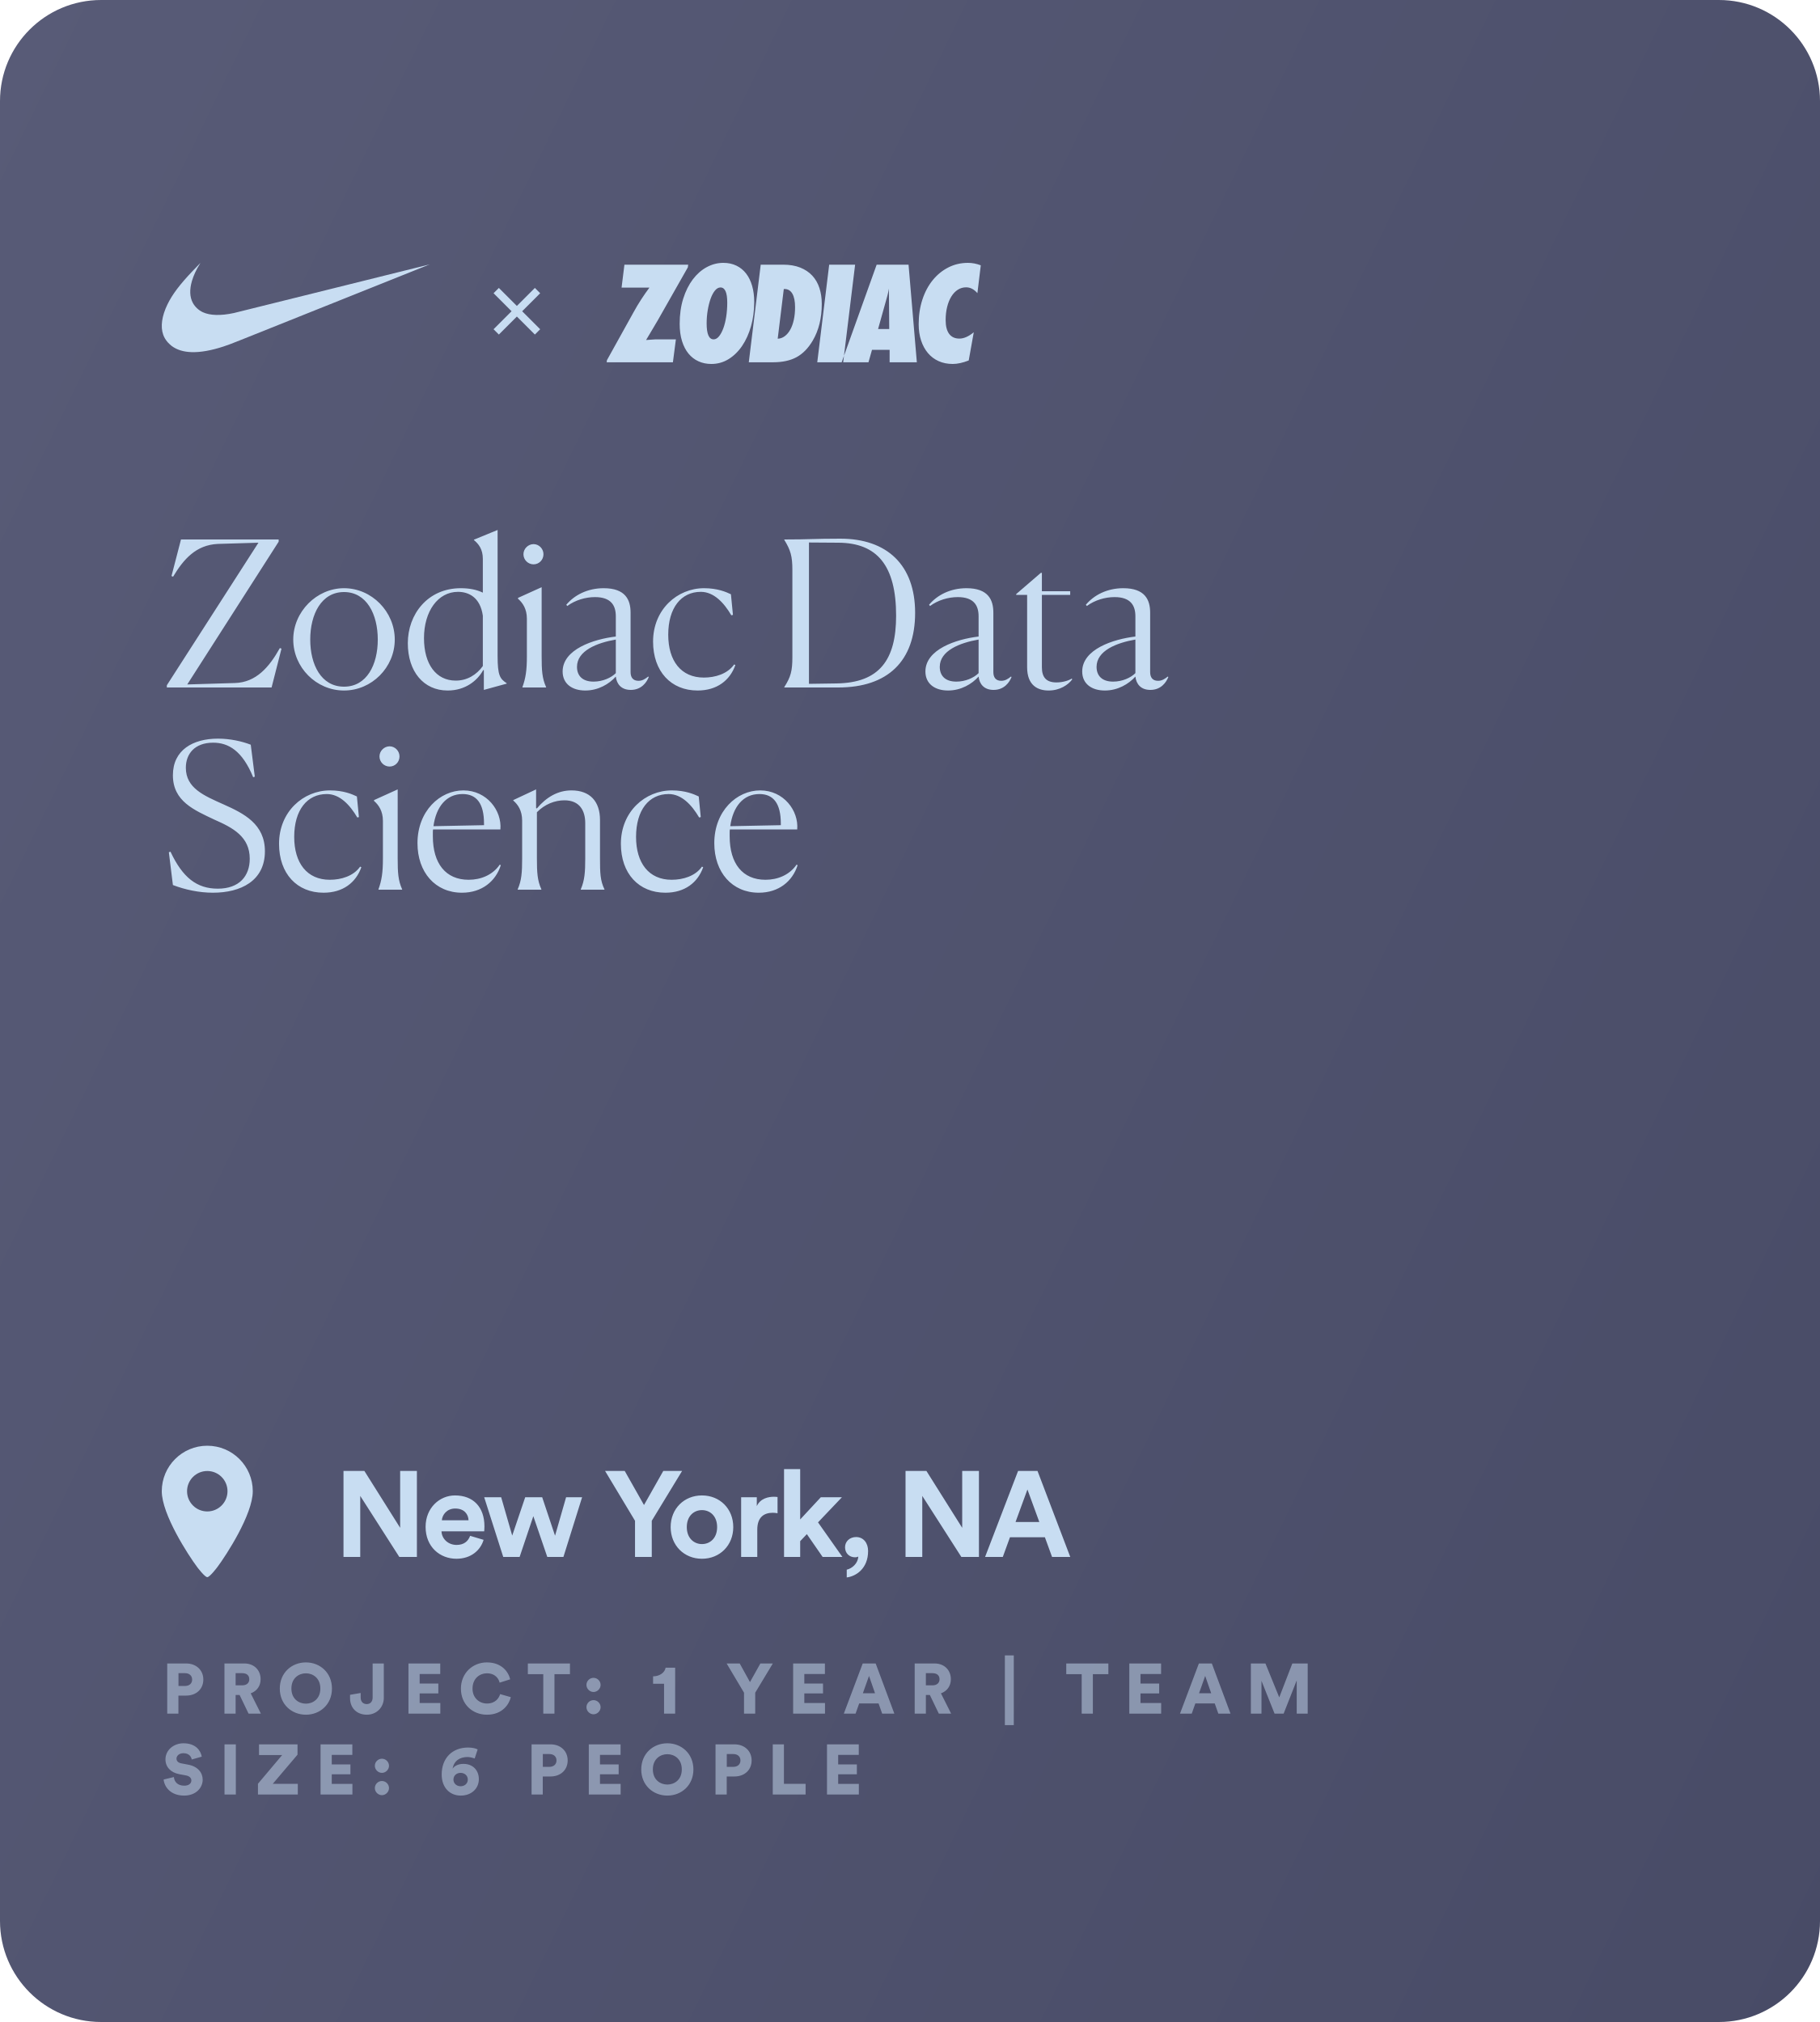
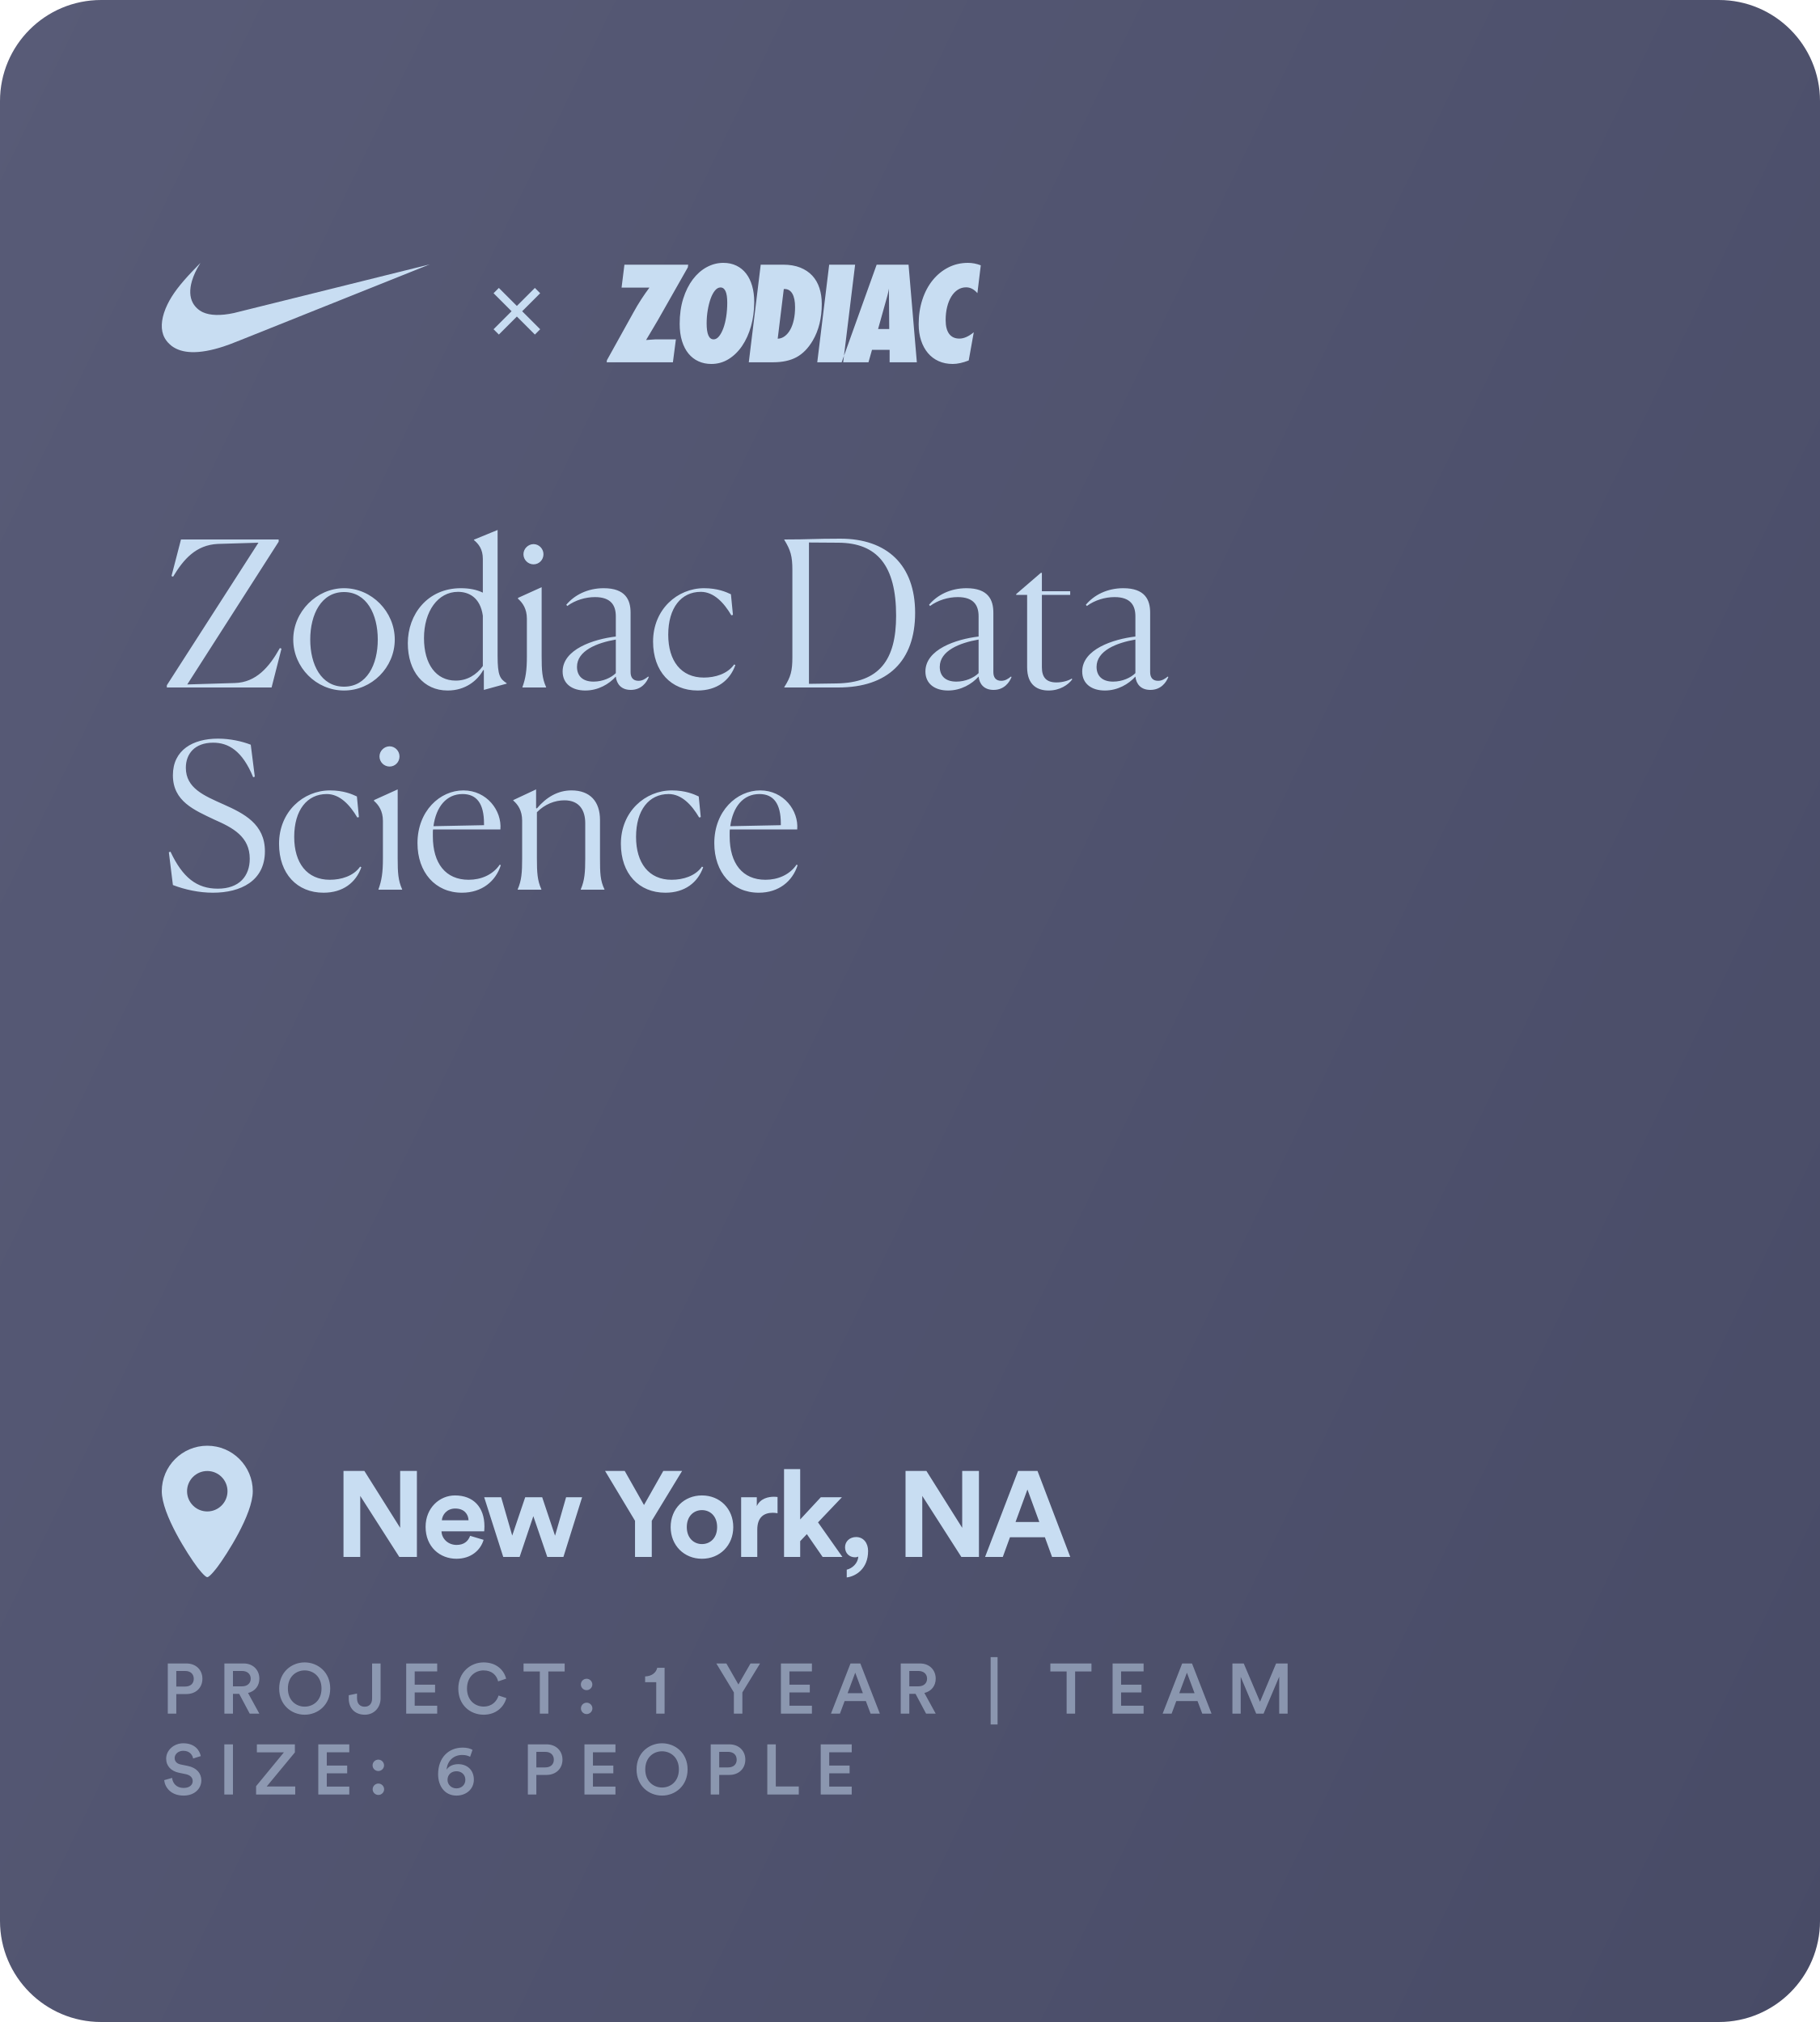
<svg xmlns="http://www.w3.org/2000/svg" width="360" height="400" viewBox="0 0 360 400" fill="none">
  <rect width="360" height="400" rx="20" fill="url(#paint0_linear)" />
  <path fill-rule="evenodd" clip-rule="evenodd" d="M140.698 72C139.775 72 138.928 71.825 138.159 71.475C137.39 71.125 136.732 70.617 136.185 69.951C135.638 69.285 135.21 68.457 134.903 67.467C134.595 66.477 134.441 65.342 134.441 64.061C134.441 62.218 134.676 60.553 135.146 59.068C135.616 57.583 136.249 56.315 137.044 55.265C137.839 54.215 138.757 53.408 139.8 52.845C140.843 52.282 141.937 52 143.083 52C144.04 52 144.899 52.184 145.66 52.551C146.42 52.918 147.061 53.438 147.583 54.113C148.104 54.787 148.502 55.602 148.775 56.558C149.049 57.514 149.185 58.573 149.185 59.734C149.185 61.441 148.976 63.037 148.557 64.522C148.138 66.008 147.553 67.305 146.801 68.415C146.049 69.525 145.155 70.4 144.121 71.04C143.087 71.68 141.946 72 140.698 72ZM133.103 71.667H120L120.051 71.257L125.282 61.834C125.795 60.895 126.317 60.02 126.847 59.209C127.376 58.398 127.915 57.625 128.462 56.891H122.949L123.513 52.358H136.129L136.052 52.896L130.078 63.421C129.975 63.609 129.842 63.831 129.68 64.087C129.518 64.343 129.342 64.642 129.154 64.983L127.795 67.263C128.325 67.228 128.748 67.198 129.065 67.173C129.381 67.147 129.582 67.134 129.667 67.134H133.693L133.103 71.667ZM142.518 56.866C143.407 56.866 143.852 57.864 143.852 59.862C143.852 60.835 143.783 61.761 143.647 62.64C143.51 63.519 143.318 64.292 143.07 64.958C142.822 65.624 142.535 66.153 142.211 66.546C141.886 66.938 141.535 67.134 141.159 67.134C140.236 67.134 139.775 66.085 139.775 63.985C139.775 63.08 139.847 62.201 139.993 61.347C140.138 60.493 140.33 59.734 140.57 59.068C140.809 58.402 141.095 57.868 141.429 57.467C141.762 57.066 142.125 56.866 142.518 56.866ZM148.113 71.667L150.472 52.358H154.908C156.207 52.358 157.335 52.551 158.293 52.935C159.25 53.319 160.045 53.852 160.678 54.535C161.31 55.218 161.78 56.038 162.088 56.994C162.396 57.95 162.549 58.991 162.549 60.118C162.549 62.935 161.951 65.359 160.754 67.391C159.866 68.893 158.801 69.981 157.562 70.656C156.323 71.33 154.771 71.667 152.908 71.667H148.113ZM155.241 66.494C154.814 66.819 154.344 66.989 153.831 67.006L155.036 57.173H155.19C155.857 57.173 156.37 57.48 156.729 58.095C157.088 58.709 157.267 59.606 157.267 60.784C157.267 61.671 157.186 62.491 157.024 63.242C156.861 63.993 156.63 64.642 156.331 65.188C156.032 65.734 155.669 66.17 155.241 66.494ZM166.481 71.667H161.656L164.015 52.358H169.144L166.942 70.383L166.481 71.667ZM166.942 70.383L173.405 52.358H179.713L181.354 71.667H175.969V69.209H172.482L171.789 71.667H166.785L166.942 70.383ZM175.892 65.086L175.826 57.068C175.826 57.068 175.734 57.668 175.674 57.89C175.614 58.112 175.567 58.308 175.533 58.479L173.687 65.086H175.892ZM188.461 72C189.384 72 190.436 71.769 191.615 71.309L192.615 65.726C191.607 66.562 190.658 66.981 189.769 66.981C188.88 66.981 188.205 66.669 187.743 66.046C187.282 65.423 187.051 64.514 187.051 63.319C187.051 62.38 187.149 61.513 187.346 60.72C187.542 59.926 187.82 59.239 188.179 58.658C188.538 58.078 188.966 57.63 189.461 57.314C189.957 56.998 190.504 56.84 191.102 56.84C191.923 56.84 192.667 57.224 193.333 57.992L194 52.487C193.162 52.162 192.316 52 191.461 52C190.06 52 188.765 52.303 187.577 52.909C186.388 53.515 185.358 54.356 184.487 55.431C183.615 56.507 182.935 57.787 182.448 59.273C181.961 60.758 181.717 62.38 181.717 64.138C181.717 65.316 181.875 66.388 182.192 67.352C182.508 68.317 182.957 69.145 183.538 69.836C184.119 70.528 184.824 71.061 185.653 71.437C186.482 71.812 187.418 72 188.461 72Z" fill="#C8DDF2" />
  <path fill-rule="evenodd" clip-rule="evenodd" d="M37.846 69.659C36.267 69.601 34.975 69.197 33.965 68.446C33.772 68.303 33.313 67.873 33.158 67.691C32.749 67.21 32.47 66.741 32.285 66.22C31.713 64.619 32.007 62.517 33.126 60.211C34.084 58.237 35.562 56.279 38.142 53.566C38.522 53.167 39.653 52 39.66 52C39.663 52 39.601 52.1 39.524 52.221C38.853 53.272 38.279 54.51 37.967 55.581C37.465 57.3 37.525 58.775 38.144 59.919C38.571 60.707 39.303 61.39 40.126 61.767C41.567 62.428 43.677 62.482 46.253 61.927C46.431 61.889 55.221 59.706 65.786 57.077C76.352 54.448 84.999 52.298 85 52.3C85.003 52.303 60.452 62.128 47.708 67.225C45.69 68.032 45.15 68.236 44.201 68.548C41.775 69.345 39.603 69.725 37.846 69.659Z" fill="#C8DDF2" />
-   <path fill-rule="evenodd" clip-rule="evenodd" d="M98.675 57.666L102.237 61.229L105.8 57.666L106.141 58.007L102.579 61.57L106.141 65.133L105.8 65.474L102.237 61.911L98.675 65.474L98.334 65.133L101.896 61.57L98.334 58.007L98.675 57.666Z" stroke="#C8DDF2" />
+   <path fill-rule="evenodd" clip-rule="evenodd" d="M98.675 57.667L102.237 61.23L105.8 57.667L106.141 58.008L102.579 61.571L106.141 65.134L105.8 65.475L102.237 61.912L98.675 65.475L98.334 65.134L101.896 61.571L98.334 58.008L98.675 57.667Z" stroke="#C8DDF2" />
  <path d="M33 136H53.72L55.68 128.32L55.36 128.2C53.24 132 50.64 135 46.44 135.12L37.04 135.4L55.12 107.16V106.72H35.8L33.92 113.96L34.24 114.08C36.32 110.6 38.8 107.8 43.08 107.6L51.12 107.36L33 135.56V136ZM68.045 136.6C73.525 136.6 78.085 132.04 78.085 126.52C78.085 121 73.525 116.36 68.045 116.36C62.645 116.36 58.005 121 58.005 126.52C58.005 132.04 62.565 136.6 68.045 136.6ZM68.045 135.84C63.525 135.84 61.365 131.48 61.365 126.52C61.365 121.52 63.565 117.12 68.045 117.12C72.525 117.12 74.725 121.52 74.725 126.52C74.725 131.48 72.565 135.84 68.045 135.84ZM90.146 134.64C86.266 134.64 83.866 131.4 83.866 126.24C83.866 120.92 86.626 117.08 90.586 117.08C92.666 117.08 94.986 118.12 95.506 121.8V131.76C94.266 133.48 92.426 134.64 90.146 134.64ZM95.586 132.56H95.706V136.48L100.226 135.24V135.16C98.906 134.28 98.426 133.68 98.426 129.76V104.84L93.746 106.76V106.84C94.666 107.6 95.506 108.64 95.506 110.56V117.24C94.266 116.64 92.826 116.36 91.146 116.36C84.586 116.36 80.666 121.52 80.666 127.24C80.666 132.84 83.786 136.6 88.546 136.6C92.066 136.6 94.426 134.64 95.586 132.56ZM107.499 109.64C107.499 108.56 106.619 107.64 105.539 107.64C104.459 107.64 103.539 108.56 103.539 109.64C103.539 110.76 104.459 111.64 105.539 111.64C106.619 111.64 107.499 110.76 107.499 109.64ZM103.339 135.92V136H108.019V135.92C107.219 134.16 107.139 132.56 107.139 129.8V116.16L102.459 118.28V118.44C103.379 119.24 104.219 120.44 104.219 122.4V129.84C104.219 132.6 103.979 134.16 103.339 135.92ZM117.41 134.84C115.17 134.84 114.13 133.64 114.13 131.92C114.13 128.72 118.09 127.16 121.81 126.52V133.16C120.89 134.08 119.21 134.84 117.41 134.84ZM124.77 136.48C126.89 136.48 127.93 134.96 128.33 133.92L128.21 133.84C127.61 134.32 127.05 134.68 126.29 134.68C125.17 134.68 124.73 133.96 124.73 132.96V121.2C124.73 118.68 123.73 116.36 119.41 116.36C116.21 116.36 113.61 117.72 112.01 119.64L112.21 119.88C113.77 118.72 115.81 118.12 117.69 118.12C120.89 118.12 121.81 119.8 121.81 121.92V125.92C117.41 126.44 111.29 128.44 111.29 132.84C111.29 135.28 113.17 136.6 115.77 136.6C118.33 136.6 120.49 135.32 121.81 133.84C121.97 135.32 122.89 136.48 124.77 136.48ZM145.459 131.56L145.219 131.44C143.899 133.32 141.459 134.04 139.219 134.04C134.699 134.04 132.179 130.72 132.179 125.56C132.179 120.24 134.739 117.08 138.619 117.08C141.179 117.08 143.179 119.2 144.659 121.72L144.979 121.64L144.579 117.56C143.659 117.12 141.939 116.36 139.259 116.36C133.979 116.36 129.179 120.56 129.179 126.92C129.179 132.84 132.739 136.6 137.979 136.6C141.819 136.6 144.379 134.6 145.459 131.56ZM155.134 135.92V136H165.814C175.574 136 181.014 130.8 181.014 121.24C181.014 111.76 175.454 106.56 166.214 106.56C160.894 106.56 160.254 106.72 155.134 106.72V106.8C156.374 108.8 156.734 110.04 156.734 112.72V130C156.734 132.72 156.414 133.92 155.134 135.92ZM160.014 107.32L165.854 107.36C173.494 107.4 177.254 111.88 177.254 121.8C177.254 130.52 173.974 135.08 165.454 135.2L160.014 135.28V107.32ZM189.168 134.84C186.928 134.84 185.888 133.64 185.888 131.92C185.888 128.72 189.848 127.16 193.568 126.52V133.16C192.648 134.08 190.968 134.84 189.168 134.84ZM196.528 136.48C198.648 136.48 199.688 134.96 200.088 133.92L199.968 133.84C199.368 134.32 198.808 134.68 198.048 134.68C196.928 134.68 196.488 133.96 196.488 132.96V121.2C196.488 118.68 195.488 116.36 191.168 116.36C187.968 116.36 185.368 117.72 183.768 119.64L183.968 119.88C185.528 118.72 187.567 118.12 189.448 118.12C192.648 118.12 193.568 119.8 193.568 121.92V125.92C189.168 126.44 183.048 128.44 183.048 132.84C183.048 135.28 184.928 136.6 187.528 136.6C190.088 136.6 192.247 135.32 193.568 133.84C193.728 135.32 194.648 136.48 196.528 136.48ZM207.408 136.6C209.648 136.6 211.288 135.48 212.088 134.4L212.008 134.24C211.568 134.52 210.408 135 208.968 135C206.928 135 206.088 133.96 206.088 132V117.68H211.688V116.96H206.088V113.32H205.888L201.008 117.52V117.68H203.168V132C203.168 135.6 205.288 136.6 207.408 136.6ZM220.183 134.84C217.943 134.84 216.903 133.64 216.903 131.92C216.903 128.72 220.863 127.16 224.583 126.52V133.16C223.663 134.08 221.983 134.84 220.183 134.84ZM227.543 136.48C229.663 136.48 230.703 134.96 231.103 133.92L230.983 133.84C230.383 134.32 229.823 134.68 229.063 134.68C227.943 134.68 227.503 133.96 227.503 132.96V121.2C227.503 118.68 226.503 116.36 222.183 116.36C218.983 116.36 216.383 117.72 214.783 119.64L214.983 119.88C216.543 118.72 218.583 118.12 220.463 118.12C223.663 118.12 224.583 119.8 224.583 121.92V125.92C220.183 126.44 214.063 128.44 214.063 132.84C214.063 135.28 215.943 136.6 218.543 136.6C221.103 136.6 223.263 135.32 224.583 133.84C224.743 135.32 225.663 136.48 227.543 136.48ZM50.4 153.64L49.6 147.32C47.84 146.64 45.52 146.12 43.12 146.12C38.16 146.12 34.2 148.36 34.2 153.36C34.2 158.52 38.4 160.24 42.44 162.16C46.08 163.76 49.4 165.52 49.4 169.88C49.4 173.28 47.36 175.8 43.08 175.8C38.92 175.8 36.12 173.6 33.72 168.48L33.4 168.6L34.2 175.08C36.6 176 39.4 176.6 42.12 176.6C47.6 176.6 52.4 174.28 52.4 168.4C52.4 163 48.24 160.92 44.2 159.12C40.36 157.4 36.76 155.92 36.76 151.88C36.76 149.16 38.48 146.92 42.16 146.92C45.16 146.92 47.92 148.48 50.08 153.76L50.4 153.64ZM71.475 171.56L71.235 171.44C69.915 173.32 67.475 174.04 65.235 174.04C60.715 174.04 58.195 170.72 58.195 165.56C58.195 160.24 60.755 157.08 64.635 157.08C67.195 157.08 69.195 159.2 70.675 161.72L70.995 161.64L70.595 157.56C69.675 157.12 67.955 156.36 65.275 156.36C59.995 156.36 55.195 160.56 55.195 166.92C55.195 172.84 58.755 176.6 63.995 176.6C67.835 176.6 70.395 174.6 71.475 171.56ZM79.022 149.64C79.022 148.56 78.142 147.64 77.062 147.64C75.982 147.64 75.062 148.56 75.062 149.64C75.062 150.76 75.982 151.64 77.062 151.64C78.142 151.64 79.022 150.76 79.022 149.64ZM74.862 175.92V176H79.542V175.92C78.742 174.16 78.662 172.56 78.662 169.8V156.16L73.982 158.28V158.44C74.902 159.24 75.742 160.44 75.742 162.4V169.84C75.742 172.6 75.502 174.16 74.862 175.92ZM99.058 171.16L98.858 171.04C97.458 173.08 95.138 174.04 92.698 174.04C88.178 174.04 85.618 170.84 85.618 165.44V164.76C85.618 164.52 85.618 164.28 85.658 164.08H98.978C99.298 160.36 96.298 156.36 91.658 156.36C87.018 156.36 82.578 160.44 82.578 166.8C82.578 172.56 86.098 176.6 91.378 176.6C95.338 176.6 98.058 174.32 99.058 171.16ZM91.498 157.08C94.258 157.08 95.738 158.92 95.738 162.92V163.24L85.738 163.44C86.258 159.6 88.298 157.08 91.498 157.08ZM107.081 176V175.92C106.281 174.16 106.201 172.56 106.201 169.8V160.68C107.761 159.08 109.761 158.32 111.641 158.32C114.681 158.32 115.761 160.4 115.761 162.84V169.84C115.761 172.52 115.641 174.16 114.881 175.92V176H119.561V175.92C118.721 174.2 118.681 172.64 118.681 169.8V162.2C118.681 158.56 116.721 156.36 113.041 156.36C110.361 156.36 108.081 157.68 106.201 159.92L106.041 159.88V156.16L101.521 158.28V158.36C102.441 159.16 103.281 160.32 103.281 162.36V169.84C103.281 172.6 103.161 174.2 102.401 175.92V176H107.081ZM139.092 171.56L138.852 171.44C137.532 173.32 135.092 174.04 132.852 174.04C128.332 174.04 125.812 170.72 125.812 165.56C125.812 160.24 128.372 157.08 132.252 157.08C134.812 157.08 136.812 159.2 138.292 161.72L138.612 161.64L138.212 157.56C137.292 157.12 135.572 156.36 132.892 156.36C127.612 156.36 122.812 160.56 122.812 166.92C122.812 172.84 126.372 176.6 131.612 176.6C135.452 176.6 138.012 174.6 139.092 171.56ZM157.769 171.16L157.569 171.04C156.169 173.08 153.849 174.04 151.409 174.04C146.889 174.04 144.329 170.84 144.329 165.44V164.76C144.329 164.52 144.329 164.28 144.369 164.08H157.689C158.009 160.36 155.009 156.36 150.369 156.36C145.729 156.36 141.289 160.44 141.289 166.8C141.289 172.56 144.809 176.6 150.089 176.6C154.049 176.6 156.769 174.32 157.769 171.16ZM150.209 157.08C152.969 157.08 154.449 158.92 154.449 162.92V163.24L144.449 163.44C144.969 159.6 147.009 157.08 150.209 157.08Z" fill="#C8DDF2" />
-   <path d="M35.304 333.526V330.992H36.592C37.432 330.992 38.006 331.468 38.006 332.266C38.006 333.036 37.432 333.526 36.592 333.526H35.304ZM36.816 335.43C38.832 335.43 40.218 334.128 40.218 332.252C40.218 330.404 38.832 329.074 36.816 329.074H33.078V339H35.29V335.43H36.816ZM49.17 339H51.606L49.59 334.982C50.808 334.548 51.55 333.526 51.55 332.182C51.55 330.418 50.29 329.074 48.33 329.074H44.396V339H46.608V335.304H47.392L49.17 339ZM46.608 333.4V330.992H47.91C48.82 330.992 49.31 331.454 49.31 332.196C49.31 332.896 48.82 333.4 47.91 333.4H46.608ZM57.64 334.03C57.64 331.958 59.124 331.02 60.51 331.02C61.882 331.02 63.366 331.958 63.366 334.03C63.366 336.102 61.882 337.026 60.51 337.026C59.124 337.026 57.64 336.102 57.64 334.03ZM55.344 334.044C55.344 337.18 57.71 339.21 60.51 339.21C63.296 339.21 65.662 337.18 65.662 334.044C65.662 330.894 63.296 328.864 60.51 328.864C57.71 328.864 55.344 330.894 55.344 334.044ZM69.24 335.934C69.24 337.908 70.599 339.21 72.558 339.21C74.532 339.21 75.918 337.698 75.918 335.892V329.074H73.707V335.836C73.707 336.578 73.272 337.11 72.544 337.11C71.9 337.11 71.341 336.704 71.341 335.822V334.912L69.24 335.276V335.934ZM87.096 339V336.9H83.008V334.996H86.704V333.05H83.008V331.16H87.082V329.074H80.796V339H87.096ZM96.322 339.21C99.402 339.21 100.718 337.11 101.04 335.738L98.926 335.136C98.73 335.85 98.044 336.998 96.322 336.998C94.838 336.998 93.466 335.92 93.466 334.058C93.466 331.972 94.964 331.02 96.294 331.02C98.044 331.02 98.674 332.182 98.828 332.868L100.914 332.21C100.592 330.782 99.276 328.864 96.294 328.864C93.522 328.864 91.17 330.964 91.17 334.058C91.17 337.152 93.466 339.21 96.322 339.21ZM112.74 331.188V329.074H104.41V331.188H107.462V339H109.674V331.188H112.74ZM116.001 337.726C116.001 338.468 116.631 339.126 117.401 339.126C118.157 339.126 118.801 338.468 118.801 337.726C118.801 336.956 118.157 336.326 117.401 336.326C116.631 336.326 116.001 336.956 116.001 337.726ZM116.001 333.316C116.001 334.058 116.631 334.716 117.401 334.716C118.157 334.716 118.801 334.058 118.801 333.316C118.801 332.546 118.157 331.916 117.401 331.916C116.631 331.916 116.001 332.546 116.001 333.316ZM133.548 339V329.914H131.658C131.504 330.838 130.538 331.608 129.18 331.622V333.092H131.35V339H133.548ZM147.171 334.856V339H149.383V334.856L152.869 329.074H150.405L148.347 332.756L146.317 329.074H143.727L147.171 334.856ZM163.185 339V336.9H159.097V334.996H162.793V333.05H159.097V331.16H163.171V329.074H156.885V339H163.185ZM174.497 339H176.905L173.209 329.074H170.647L166.909 339H169.233L169.947 336.984H173.783L174.497 339ZM171.893 331.538L173.083 334.968H170.675L171.893 331.538ZM185.702 339H188.138L186.122 334.982C187.34 334.548 188.082 333.526 188.082 332.182C188.082 330.418 186.822 329.074 184.862 329.074H180.928V339H183.14V335.304H183.924L185.702 339ZM183.14 333.4V330.992H184.442C185.352 330.992 185.842 331.454 185.842 332.196C185.842 332.896 185.352 333.4 184.442 333.4H183.14ZM200.529 341.268V327.478H198.765V341.268H200.529ZM219.238 331.188V329.074H210.908V331.188H213.96V339H216.172V331.188H219.238ZM229.68 339V336.9H225.592V334.996H229.288V333.05H225.592V331.16H229.666V329.074H223.38V339H229.68ZM240.992 339H243.4L239.704 329.074H237.142L233.404 339H235.728L236.442 336.984H240.278L240.992 339ZM238.388 331.538L239.578 334.968H237.17L238.388 331.538ZM258.665 339V329.074H255.627L253.037 335.78L250.307 329.074H247.423V339H249.523V332.504L252.113 339H253.905L256.495 332.42V339H258.665ZM39.91 347.51C39.7 346.348 38.762 344.864 36.284 344.864C34.38 344.864 32.728 346.18 32.728 348.056C32.728 349.526 33.75 350.646 35.43 350.968L36.788 351.22C37.446 351.346 37.852 351.71 37.852 352.214C37.852 352.83 37.32 353.25 36.452 353.25C35.094 353.25 34.478 352.452 34.394 351.542L32.364 352.032C32.504 353.432 33.68 355.21 36.424 355.21C38.79 355.21 40.092 353.628 40.092 352.074C40.092 350.66 39.112 349.442 37.222 349.092L35.892 348.84C35.206 348.714 34.912 348.364 34.912 347.888C34.912 347.342 35.444 346.824 36.27 346.824C37.474 346.824 37.852 347.608 37.922 348.07L39.91 347.51ZM46.649 355V345.074H44.409V355H46.649ZM58.906 355V352.886H53.95L58.85 347.118V345.074H51.234V347.188H55.812L51.024 352.872V355H58.906ZM69.708 355V352.9H65.62V350.996H69.316V349.05H65.62V347.16H69.694V345.074H63.408V355H69.708ZM74.146 353.726C74.146 354.468 74.776 355.126 75.546 355.126C76.302 355.126 76.946 354.468 76.946 353.726C76.946 352.956 76.302 352.326 75.546 352.326C74.776 352.326 74.146 352.956 74.146 353.726ZM74.146 349.316C74.146 350.058 74.776 350.716 75.546 350.716C76.302 350.716 76.946 350.058 76.946 349.316C76.946 348.546 76.302 347.916 75.546 347.916C74.776 347.916 74.146 348.546 74.146 349.316ZM94.479 346.082C94.115 345.872 93.443 345.704 92.589 345.704C89.439 345.704 87.367 347.818 87.367 351.038C87.367 353.642 88.977 355.21 91.133 355.21C93.247 355.21 94.717 353.824 94.717 351.962C94.717 350.198 93.527 348.938 91.679 348.938C90.615 348.938 89.845 349.372 89.523 349.89C89.789 348.322 90.965 347.58 92.463 347.58C92.967 347.58 93.471 347.72 93.891 347.874L94.479 346.082ZM89.691 352.046C89.691 351.234 90.321 350.716 91.105 350.716C91.889 350.716 92.533 351.234 92.533 352.046C92.533 352.844 91.889 353.362 91.105 353.362C90.321 353.362 89.691 352.816 89.691 352.046ZM107.374 349.526V346.992H108.662C109.502 346.992 110.076 347.468 110.076 348.266C110.076 349.036 109.502 349.526 108.662 349.526H107.374ZM108.886 351.43C110.902 351.43 112.288 350.128 112.288 348.252C112.288 346.404 110.902 345.074 108.886 345.074H105.148V355H107.36V351.43H108.886ZM122.765 355V352.9H118.677V350.996H122.373V349.05H118.677V347.16H122.751V345.074H116.465V355H122.765ZM129.136 350.03C129.136 347.958 130.62 347.02 132.006 347.02C133.378 347.02 134.862 347.958 134.862 350.03C134.862 352.102 133.378 353.026 132.006 353.026C130.62 353.026 129.136 352.102 129.136 350.03ZM126.84 350.044C126.84 353.18 129.206 355.21 132.006 355.21C134.792 355.21 137.158 353.18 137.158 350.044C137.158 346.894 134.792 344.864 132.006 344.864C129.206 344.864 126.84 346.894 126.84 350.044ZM143.76 349.526V346.992H145.048C145.888 346.992 146.462 347.468 146.462 348.266C146.462 349.036 145.888 349.526 145.048 349.526H143.76ZM145.272 351.43C147.288 351.43 148.674 350.128 148.674 348.252C148.674 346.404 147.288 345.074 145.272 345.074H141.534V355H143.746V351.43H145.272ZM159.348 355V352.886H155.064V345.074H152.852V355H159.348ZM169.882 355V352.9H165.794V350.996H169.49V349.05H165.794V347.16H169.868V345.074H163.582V355H169.882Z" fill="#C8DDF2" fill-opacity="0.5" />
+   <path d="M34.87 333.638V330.558H36.62C37.684 330.558 38.328 331.16 38.328 332.112C38.328 333.05 37.684 333.638 36.62 333.638H34.87ZM36.872 335.122C38.776 335.122 40.036 333.848 40.036 332.098C40.036 330.362 38.776 329.074 36.872 329.074H33.19V339H34.87V335.122H36.872ZM49.397 339H51.3L49.06 334.912C50.447 334.576 51.3 333.498 51.3 332.084C51.3 330.404 50.111 329.074 48.193 329.074H44.385V339H46.078V335.08H47.31L49.397 339ZM46.078 333.596V330.558H47.885C48.92 330.558 49.593 331.16 49.593 332.084C49.593 332.994 48.92 333.596 47.885 333.596H46.078ZM56.945 334.03C56.945 331.636 58.597 330.446 60.263 330.446C61.943 330.446 63.595 331.636 63.595 334.03C63.595 336.424 61.943 337.614 60.263 337.614C58.597 337.614 56.945 336.424 56.945 334.03ZM55.223 334.03C55.223 337.292 57.659 339.21 60.263 339.21C62.867 339.21 65.317 337.292 65.317 334.03C65.317 330.782 62.867 328.864 60.263 328.864C57.659 328.864 55.223 330.782 55.223 334.03ZM68.981 336.004C68.981 337.936 70.213 339.21 72.159 339.21C74.049 339.21 75.281 337.74 75.281 335.976V329.074H73.601V336.018C73.601 337.026 73.041 337.628 72.145 337.628C71.277 337.628 70.619 337.11 70.619 335.948V335.024L68.981 335.36V336.004ZM86.479 339V337.432H82.027V334.8H86.059V333.274H82.027V330.642H86.479V329.074H80.347V339H86.479ZM95.665 339.21C98.198 339.21 99.71 337.6 100.158 335.92L98.618 335.416C98.282 336.536 97.331 337.6 95.665 337.6C93.971 337.6 92.374 336.368 92.374 334.044C92.374 331.636 94.013 330.446 95.65 330.446C97.317 330.446 98.24 331.412 98.534 332.616L100.116 332.084C99.668 330.348 98.171 328.864 95.65 328.864C93.075 328.864 90.653 330.81 90.653 334.044C90.653 337.278 92.99 339.21 95.665 339.21ZM111.694 330.656V329.074H103.56V330.656H106.78V339H108.46V330.656H111.694ZM114.91 337.964C114.91 338.58 115.414 339.084 116.044 339.084C116.66 339.084 117.178 338.58 117.178 337.964C117.178 337.334 116.66 336.83 116.044 336.83C115.414 336.83 114.91 337.334 114.91 337.964ZM114.896 333.232C114.896 333.848 115.4 334.352 116.03 334.352C116.646 334.352 117.164 333.848 117.164 333.232C117.164 332.602 116.646 332.098 116.03 332.098C115.4 332.098 114.896 332.602 114.896 333.232ZM131.456 339V329.928H130C129.804 330.88 128.908 331.608 127.606 331.636V332.784H129.804V339H131.456ZM145.162 334.8V339H146.842V334.8L150.342 329.074H148.452L146.058 333.232L143.678 329.074H141.69L145.162 334.8ZM160.6 339V337.432H156.148V334.8H160.18V333.274H156.148V330.642H160.6V329.074H154.468V339H160.6ZM172.206 339H174.04L170.176 329.074H168.23L164.366 339H166.144L167.068 336.508H171.268L172.206 339ZM169.168 330.894L170.68 334.954H167.656L169.168 330.894ZM183.181 339H185.085L182.845 334.912C184.231 334.576 185.085 333.498 185.085 332.084C185.085 330.404 183.895 329.074 181.977 329.074H178.169V339H179.863V335.08H181.095L183.181 339ZM179.863 333.596V330.558H181.669C182.705 330.558 183.377 331.16 183.377 332.084C183.377 332.994 182.705 333.596 181.669 333.596H179.863ZM197.323 341.142V327.814H195.951V341.142H197.323ZM215.896 330.656V329.074H207.762V330.656H210.982V339H212.662V330.656H215.896ZM226.206 339V337.432H221.754V334.8H225.786V333.274H221.754V330.642H226.206V329.074H220.074V339H226.206ZM237.812 339H239.646L235.782 329.074H233.836L229.972 339H231.75L232.674 336.508H236.874L237.812 339ZM234.774 330.894L236.286 334.954H233.262L234.774 330.894ZM254.695 339V329.074H252.413L249.235 336.648L246.015 329.074H243.775V339H245.413V331.72L248.479 339H249.935L253.029 331.692V339H254.695ZM39.714 347.398C39.49 346.292 38.58 344.864 36.242 344.864C34.394 344.864 32.868 346.236 32.868 347.902C32.868 349.386 33.876 350.38 35.388 350.688L36.788 350.982C37.642 351.164 38.118 351.682 38.118 352.326C38.118 353.096 37.502 353.698 36.312 353.698C34.884 353.698 34.142 352.746 34.044 351.71L32.476 352.158C32.63 353.586 33.792 355.21 36.312 355.21C38.58 355.21 39.826 353.74 39.826 352.2C39.826 350.8 38.888 349.694 37.138 349.344L35.71 349.05C34.94 348.882 34.548 348.406 34.548 347.776C34.548 347.02 35.248 346.348 36.256 346.348C37.586 346.348 38.104 347.258 38.202 347.874L39.714 347.398ZM46.079 355V345.074H44.371V355H46.079ZM58.399 355V353.404H52.757L58.329 346.67V345.074H50.811V346.656H56.159L50.657 353.348V355H58.399ZM69.091 355V353.432H64.639V350.8H68.671V349.274H64.639V346.642H69.091V345.074H62.959V355H69.091ZM73.712 353.964C73.712 354.58 74.216 355.084 74.846 355.084C75.462 355.084 75.98 354.58 75.98 353.964C75.98 353.334 75.462 352.83 74.846 352.83C74.216 352.83 73.712 353.334 73.712 353.964ZM73.698 349.232C73.698 349.848 74.202 350.352 74.832 350.352C75.448 350.352 75.966 349.848 75.966 349.232C75.966 348.602 75.448 348.098 74.832 348.098C74.202 348.098 73.698 348.602 73.698 349.232ZM93.463 346.166C93.071 345.914 92.371 345.718 91.531 345.718C88.717 345.718 86.659 347.706 86.659 350.996C86.659 353.32 87.975 355.21 90.285 355.21C92.189 355.21 93.729 353.95 93.729 352.06C93.729 350.198 92.455 348.994 90.649 348.994C89.683 348.994 88.815 349.344 88.339 350.072C88.493 348.308 89.725 347.174 91.433 347.174C92.175 347.174 92.651 347.356 92.987 347.538L93.463 346.166ZM88.521 352.088C88.521 351.024 89.333 350.394 90.285 350.394C91.237 350.394 92.049 351.024 92.049 352.088C92.049 353.138 91.237 353.782 90.285 353.782C89.361 353.782 88.521 353.124 88.521 352.088ZM106.092 349.638V346.558H107.842C108.906 346.558 109.55 347.16 109.55 348.112C109.55 349.05 108.906 349.638 107.842 349.638H106.092ZM108.094 351.122C109.998 351.122 111.258 349.848 111.258 348.098C111.258 346.362 109.998 345.074 108.094 345.074H104.412V355H106.092V351.122H108.094ZM121.739 355V353.432H117.287V350.8H121.319V349.274H117.287V346.642H121.739V345.074H115.607V355H121.739ZM127.634 350.03C127.634 347.636 129.286 346.446 130.952 346.446C132.632 346.446 134.284 347.636 134.284 350.03C134.284 352.424 132.632 353.614 130.952 353.614C129.286 353.614 127.634 352.424 127.634 350.03ZM125.912 350.03C125.912 353.292 128.348 355.21 130.952 355.21C133.556 355.21 136.006 353.292 136.006 350.03C136.006 346.782 133.556 344.864 130.952 344.864C128.348 344.864 125.912 346.782 125.912 350.03ZM142.26 349.638V346.558H144.01C145.074 346.558 145.718 347.16 145.718 348.112C145.718 349.05 145.074 349.638 144.01 349.638H142.26ZM144.262 351.122C146.166 351.122 147.426 349.848 147.426 348.098C147.426 346.362 146.166 345.074 144.262 345.074H140.58V355H142.26V351.122H144.262ZM158.004 355V353.404H153.454V345.074H151.774V355H158.004ZM168.472 355V353.432H164.02V350.8H168.052V349.274H164.02V346.642H168.472V345.074H162.34V355H168.472Z" fill="#C8DDF2" fill-opacity="0.5" />
  <path d="M82.464 308V290.984H79.152V302.24L72.072 290.984H67.944V308H71.256V295.928L78.984 308H82.464ZM87.4 300.752C87.472 299.672 88.384 298.424 90.04 298.424C91.864 298.424 92.632 299.576 92.68 300.752H87.4ZM92.992 303.824C92.608 304.88 91.792 305.624 90.304 305.624C88.72 305.624 87.4 304.496 87.328 302.936H95.776C95.776 302.888 95.824 302.408 95.824 301.952C95.824 298.16 93.64 295.832 89.992 295.832C86.968 295.832 84.184 298.28 84.184 302.048C84.184 306.032 87.04 308.36 90.28 308.36C93.184 308.36 95.056 306.656 95.656 304.616L92.992 303.824ZM103.886 296.192L101.318 303.776L99.134 296.192H95.774L99.542 308H102.782L105.494 299.936L108.254 308H111.446L115.142 296.192H111.974L109.79 303.8L107.246 296.192H103.886ZM125.609 300.848V308H128.921V300.848L134.921 290.984H131.201L127.385 297.728L123.569 290.984H119.681L125.609 300.848ZM138.849 305.456C137.289 305.456 135.849 304.304 135.849 302.096C135.849 299.864 137.289 298.736 138.849 298.736C140.409 298.736 141.849 299.864 141.849 302.096C141.849 304.328 140.409 305.456 138.849 305.456ZM138.849 295.832C135.321 295.832 132.657 298.448 132.657 302.096C132.657 305.72 135.321 308.36 138.849 308.36C142.377 308.36 145.041 305.72 145.041 302.096C145.041 298.448 142.377 295.832 138.849 295.832ZM153.8 296.144C153.56 296.12 153.32 296.096 153.056 296.096C152.048 296.096 150.416 296.384 149.696 297.944V296.192H146.6V308H149.792V302.6C149.792 300.056 151.208 299.264 152.84 299.264C153.128 299.264 153.44 299.288 153.8 299.36V296.144ZM166.534 296.192H162.358L158.278 300.584V290.624H155.086V308H158.278V304.88L159.598 303.488L162.718 308H166.63L161.806 301.16L166.534 296.192ZM167.151 306.08C167.151 307.232 167.967 308.072 169.143 308.072C169.407 308.072 169.671 308 169.767 307.928C169.719 309.248 168.567 310.28 167.487 310.52V312.056C169.263 311.84 171.711 310.352 171.711 306.824C171.711 305.264 170.823 304.064 169.335 304.064C168.087 304.064 167.151 304.928 167.151 306.08ZM193.637 308V290.984H190.325V302.24L183.245 290.984H179.117V308H182.429V295.928L190.157 308H193.637ZM208.1 308H211.7L205.22 290.984H201.38L194.852 308H198.356L199.772 304.112H206.684L208.1 308ZM203.228 294.656L205.58 301.088H200.876L203.228 294.656Z" fill="#C8DDF2" />
  <path fill-rule="evenodd" clip-rule="evenodd" d="M50 295C50 299.6 44.73 307.69 43 310C43 310 41.5 312 41 312C40.5 312 39 310 39 310C37.27 307.69 32 299.6 32 295C32 290.029 36.029 286 41 286C45.971 286 50 290.029 50 295ZM41 291C38.791 291 37 292.791 37 295C37 297.209 38.791 299 41 299C43.209 299 45 297.209 45 295C45 292.791 43.209 291 41 291Z" fill="#C8DDF2" />
  <defs>
    <linearGradient id="paint0_linear" x1="0" y1="0" x2="450.336" y2="218.992" gradientUnits="userSpaceOnUse">
      <stop stop-color="#585B77" />
      <stop offset="1" stop-color="#484B66" />
    </linearGradient>
  </defs>
</svg>
